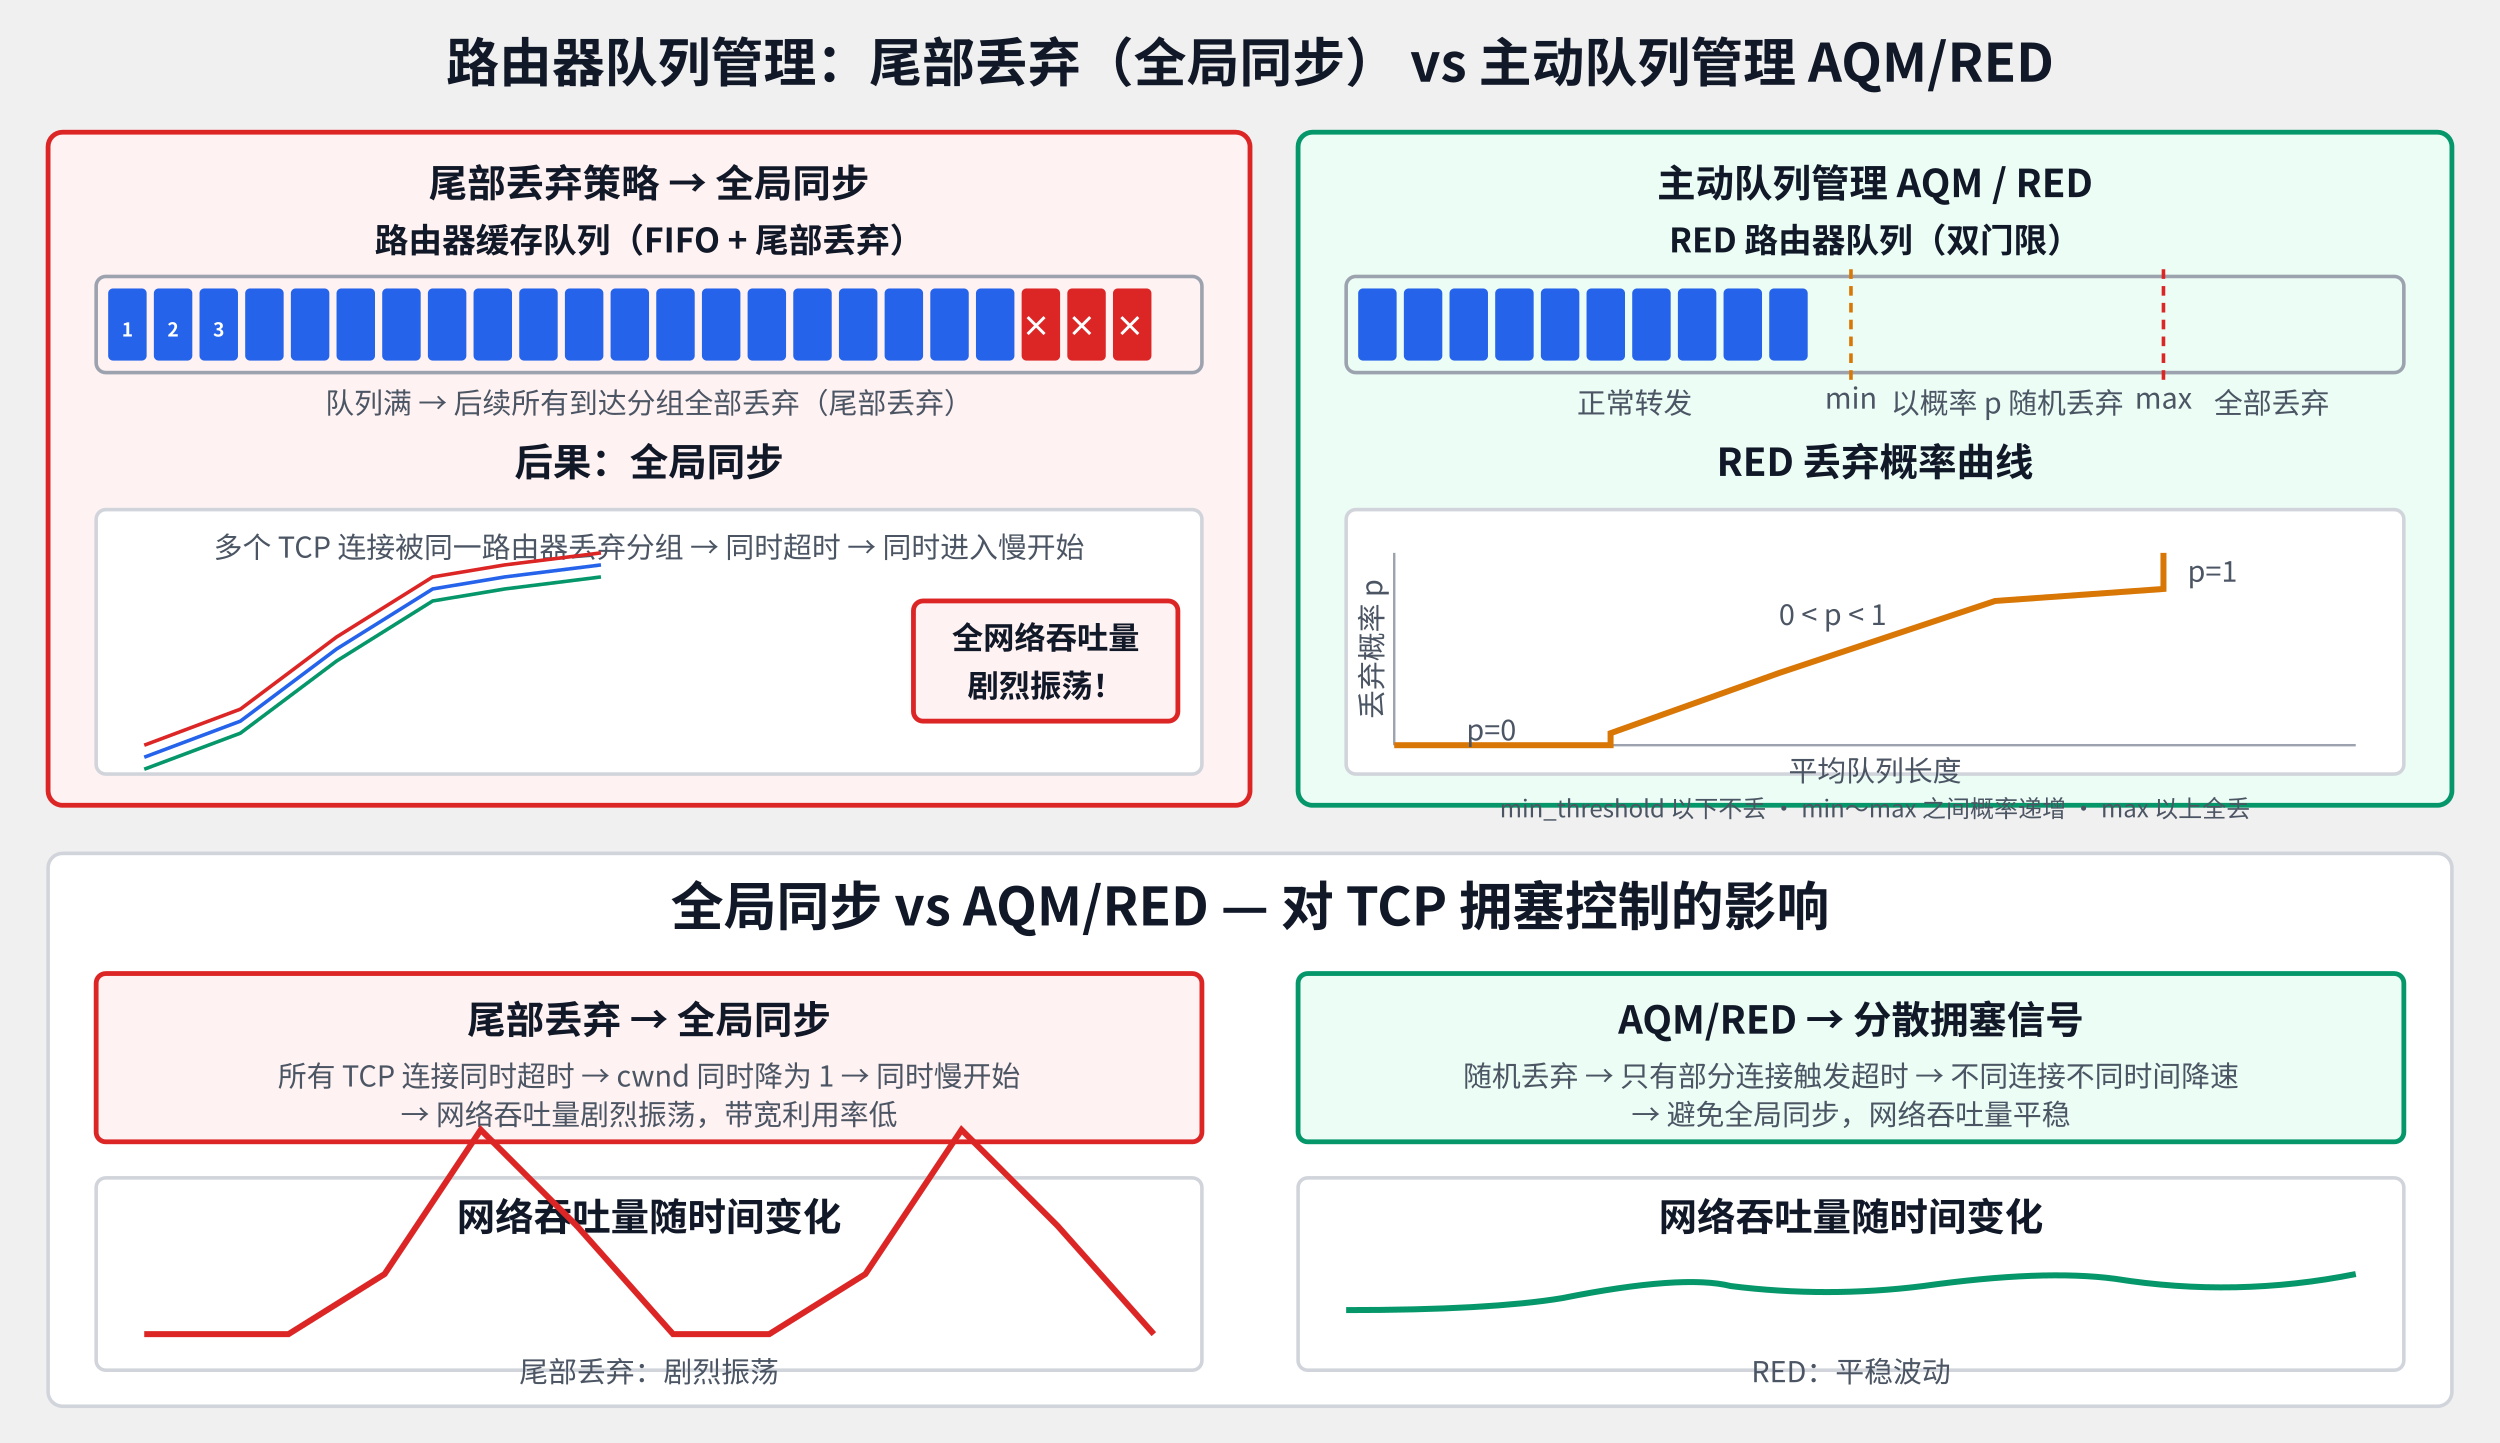
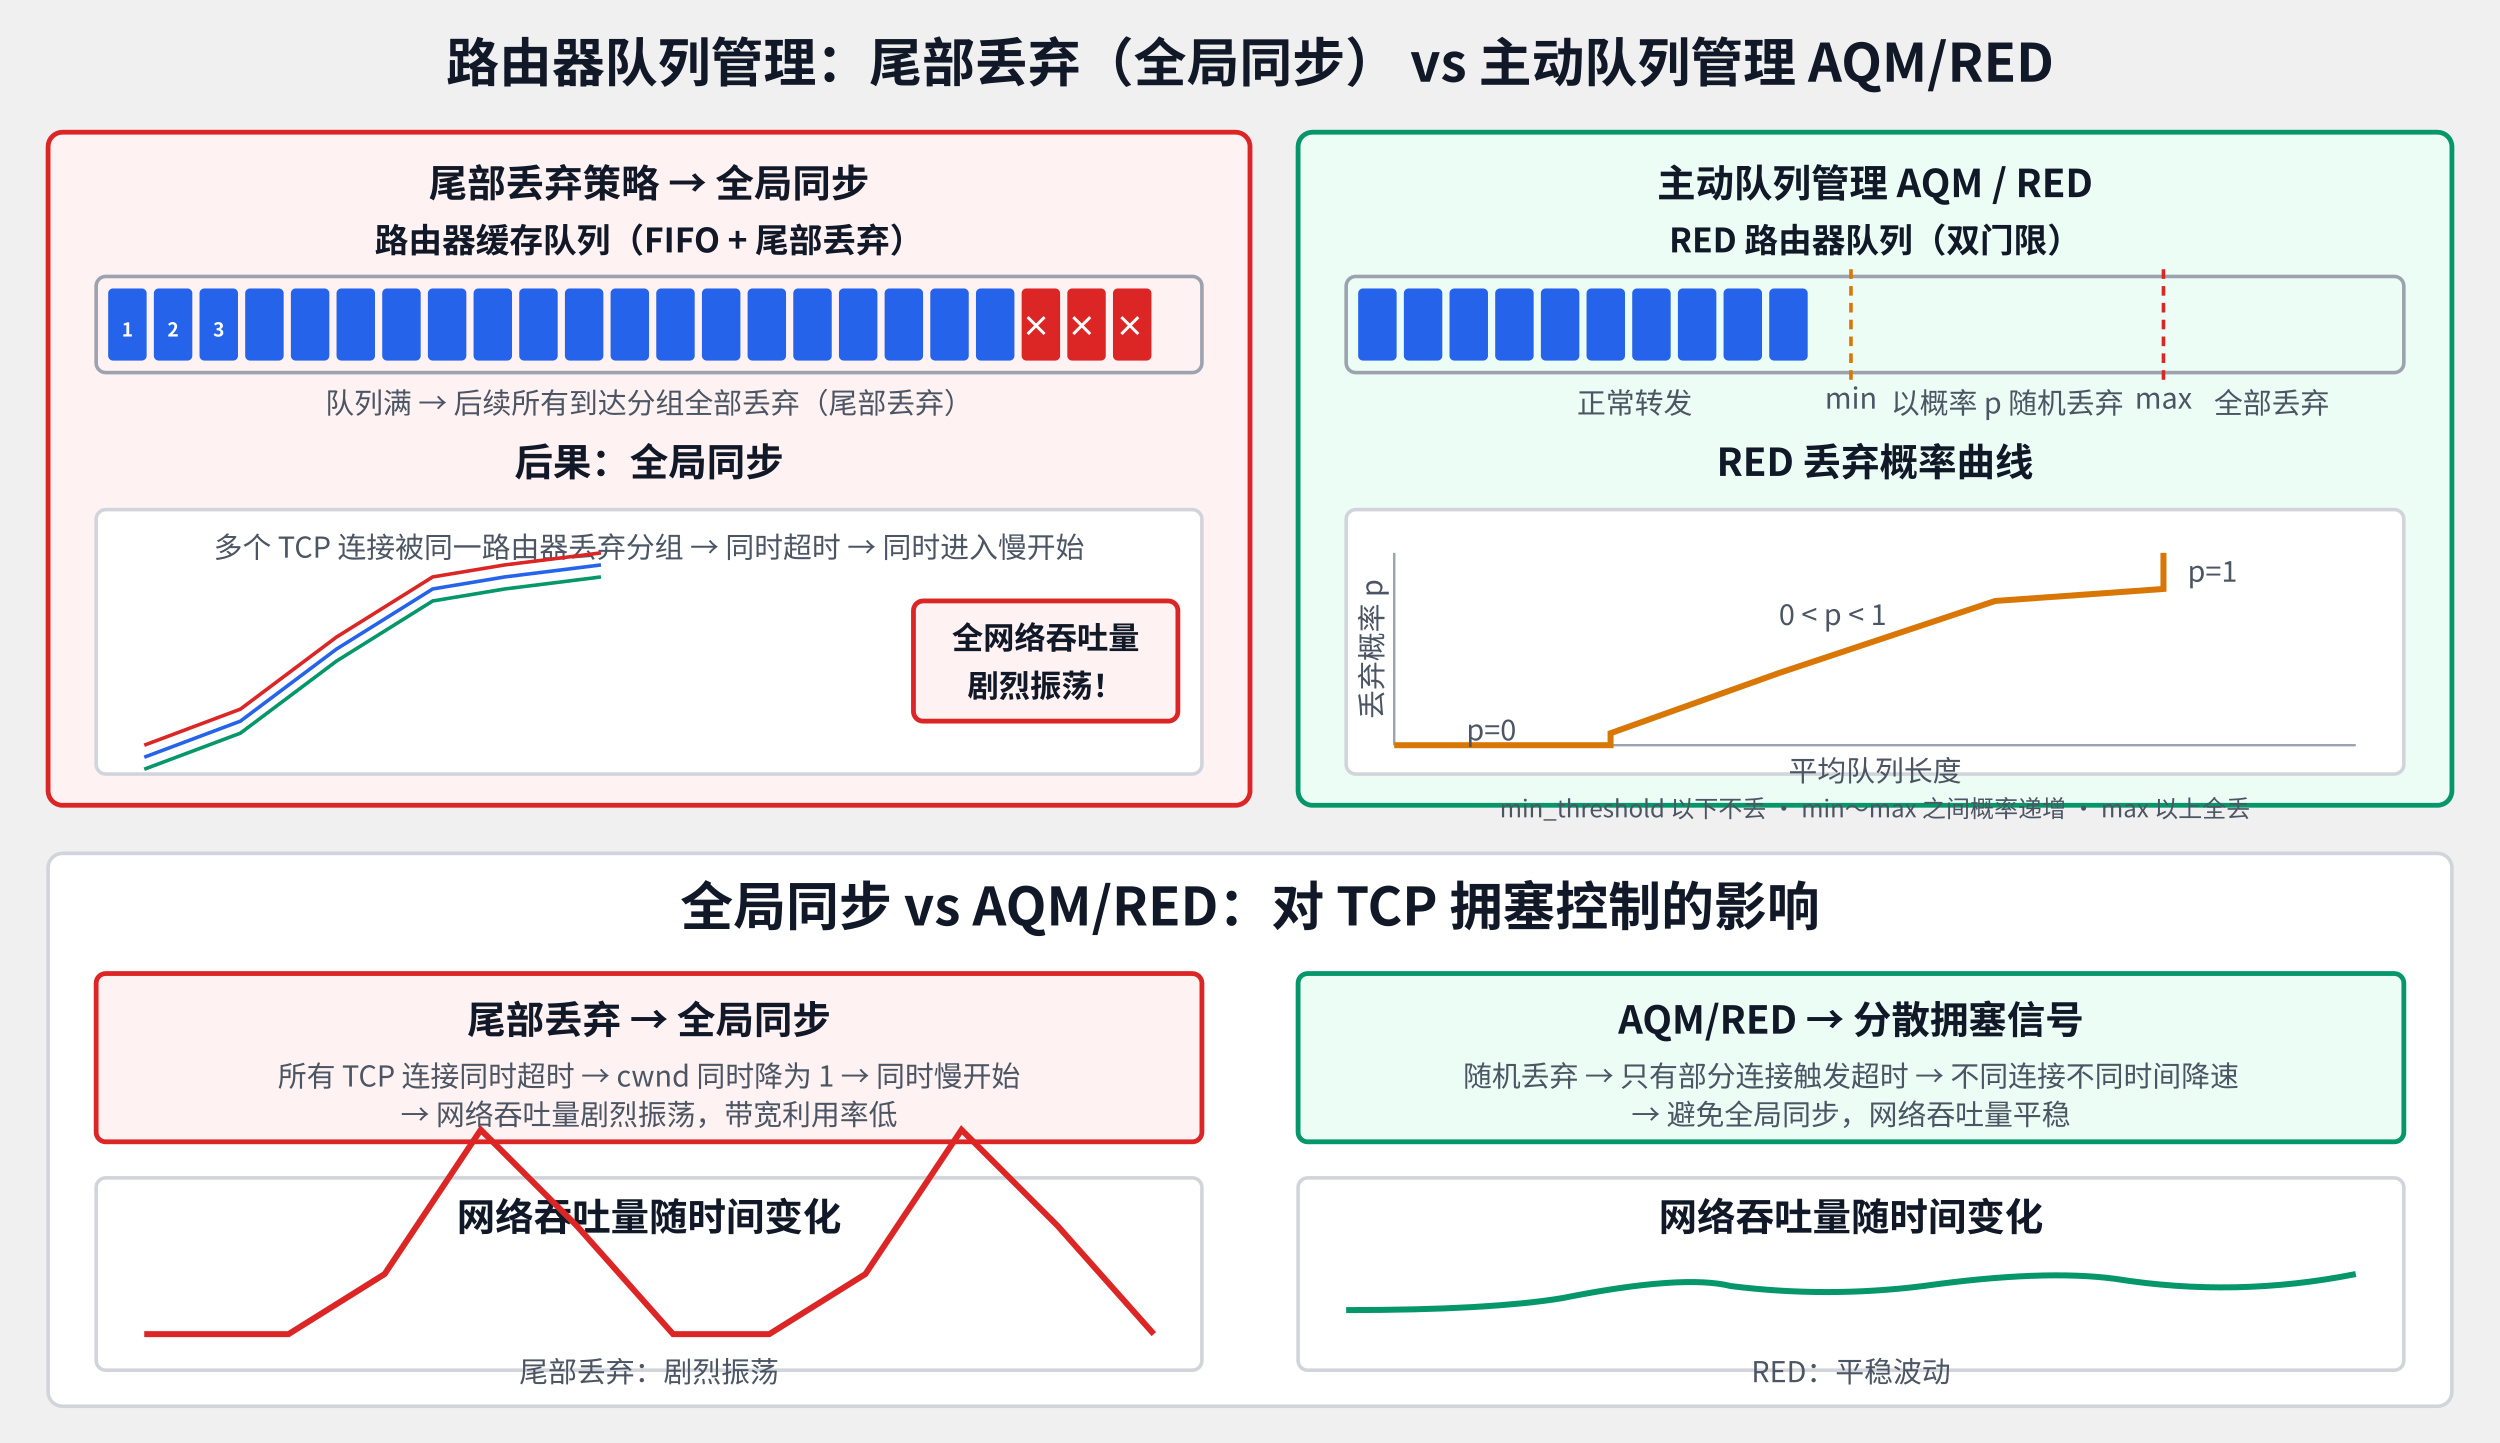
<svg xmlns="http://www.w3.org/2000/svg" width="1040" height="600" viewBox="0 0 1040 600" role="img">
  <style>/* paired-theme-canvas */
svg{background:#f8fafc}
@media(prefers-color-scheme:dark){svg{background:#0b1020}}

    :root{color-scheme:light dark}
    text{font-family:"Microsoft YaHei","Noto Sans CJK SC",Arial,sans-serif}
    .t{font-size:22px;font-weight:700;fill:#111827}
    .sh{font-size:16px;font-weight:700;fill:#111827}
    .ss{font-size:12px;fill:#4b5563}
    .sm{font-size:14px;font-weight:700;fill:#111827}
    .sw{font-size:13px;font-weight:700;fill:#fff}
    .box{fill:#fff;stroke:#d1d5db;stroke-width:1.5}
    .f-blue{fill:#eff6ff;stroke:#2563eb;stroke-width:2}
    .f-green{fill:#ecfdf5;stroke:#059669;stroke-width:2}
    .f-red{fill:#fef2f2;stroke:#dc2626;stroke-width:2}
    .f-amber{fill:#fff7ed;stroke:#d97706;stroke-width:2}
    .tag-b{fill:#2563eb}
    .tag-g{fill:#059669}
    .tag-r{fill:#dc2626}
    .tag-a{fill:#d97706}
    .ln-red{stroke:#dc2626;stroke-width:2;fill:none}
    .ln-green{stroke:#059669;stroke-width:2;fill:none}
    .ln-blue{stroke:#2563eb;stroke-width:2;fill:none}
    @media(prefers-color-scheme:dark){
      .t,.sh,.sm{fill:#e5e7eb}
      .ss{fill:#9ca3af}
      .box{fill:#111827;stroke:#374151}
      .f-blue{fill:#0f1d33;stroke:#1e40af}
      .f-green{fill:#0a1e14;stroke:#047857}
      .f-red{fill:#2e0a0a;stroke:#991b1b}
      .f-amber{fill:#2a1f06;stroke:#92400e}
      .tag-b{fill:#1d4ed8}
      .tag-g{fill:#047857}
      .tag-r{fill:#b91c1c}
      .tag-a{fill:#b45309}
    }
  </style>
  <text x="520" y="34" text-anchor="middle" class="t">路由器队列管理：尾部丢弃（全局同步） vs 主动队列管理 AQM/RED</text>
  <rect x="20" y="55" width="500" height="280" rx="6" class="f-red" />
  <text x="270" y="82" text-anchor="middle" class="sh" fill="#991b1b">尾部丢弃策略 → 全局同步</text>
  <text x="270" y="105" text-anchor="middle" class="sm">路由器缓存队列（FIFO + 尾部丢弃）</text>
  <rect x="40" y="115" width="460" height="40" rx="4" fill="none" stroke="#9ca3af" stroke-width="1.5" />
  <rect x="45" y="120" width="16" height="30" rx="2" fill="#2563eb" />
  <text x="53" y="140" text-anchor="middle" class="sw" style="font-size:8px;">1</text>
  <rect x="64" y="120" width="16" height="30" rx="2" fill="#2563eb" />
  <text x="72" y="140" text-anchor="middle" class="sw" style="font-size:8px;">2</text>
  <rect x="83" y="120" width="16" height="30" rx="2" fill="#2563eb" />
  <text x="91" y="140" text-anchor="middle" class="sw" style="font-size:8px;">3</text>
  <rect x="102" y="120" width="16" height="30" rx="2" fill="#2563eb" />
  <rect x="121" y="120" width="16" height="30" rx="2" fill="#2563eb" />
  <rect x="140" y="120" width="16" height="30" rx="2" fill="#2563eb" />
  <rect x="159" y="120" width="16" height="30" rx="2" fill="#2563eb" />
  <rect x="178" y="120" width="16" height="30" rx="2" fill="#2563eb" />
  <rect x="197" y="120" width="16" height="30" rx="2" fill="#2563eb" />
  <rect x="216" y="120" width="16" height="30" rx="2" fill="#2563eb" />
  <rect x="235" y="120" width="16" height="30" rx="2" fill="#2563eb" />
  <rect x="254" y="120" width="16" height="30" rx="2" fill="#2563eb" />
  <rect x="273" y="120" width="16" height="30" rx="2" fill="#2563eb" />
  <rect x="292" y="120" width="16" height="30" rx="2" fill="#2563eb" />
  <rect x="311" y="120" width="16" height="30" rx="2" fill="#2563eb" />
  <rect x="330" y="120" width="16" height="30" rx="2" fill="#2563eb" />
  <rect x="349" y="120" width="16" height="30" rx="2" fill="#2563eb" />
  <rect x="368" y="120" width="16" height="30" rx="2" fill="#2563eb" />
  <rect x="387" y="120" width="16" height="30" rx="2" fill="#2563eb" />
  <rect x="406" y="120" width="16" height="30" rx="2" fill="#2563eb" />
  <rect x="425" y="120" width="16" height="30" rx="2" fill="#dc2626" />
  <rect x="444" y="120" width="16" height="30" rx="2" fill="#dc2626" />
  <rect x="463" y="120" width="16" height="30" rx="2" fill="#dc2626" />
  <text x="431" y="140" text-anchor="middle" fill="#fff" font-size="12" font-weight="700">×</text>
  <text x="450" y="140" text-anchor="middle" fill="#fff" font-size="12" font-weight="700">×</text>
  <text x="470" y="140" text-anchor="middle" fill="#fff" font-size="12" font-weight="700">×</text>
  <text x="270" y="172" text-anchor="middle" class="ss" fill="#dc2626">队列满 → 后续所有到达分组全部丢弃（尾部丢弃）</text>
  <text x="270" y="198" text-anchor="middle" class="sh" fill="#991b1b">后果：全局同步</text>
  <rect x="40" y="212" width="460" height="110" rx="4" class="box" />
  <text x="270" y="232" text-anchor="middle" class="ss">多个 TCP 连接被同一路由器丢弃分组 → 同时超时 → 同时进入慢开始</text>
  <polyline points="60,310 100,295 140,265 180,240 210,235 250,230" fill="none" stroke="#dc2626" stroke-width="1.5" />
  <polyline points="60,315 100,300 140,270 180,245 210,240 250,235" fill="none" stroke="#2563eb" stroke-width="1.5" />
  <polyline points="60,320 100,305 140,275 180,250 210,245 250,240" fill="none" stroke="#059669" stroke-width="1.5" />
  <rect x="380" y="250" width="110" height="50" rx="4" class="f-red" />
  <text x="435" y="270" text-anchor="middle" class="sh" fill="#991b1b" style="font-size:13px;">全网络吞吐量</text>
  <text x="435" y="290" text-anchor="middle" class="sh" fill="#991b1b" style="font-size:13px;">剧烈振荡！</text>
  <rect x="540" y="55" width="480" height="280" rx="6" class="f-green" />
  <text x="780" y="82" text-anchor="middle" class="sh" fill="#065f46">主动队列管理 AQM / RED</text>
  <text x="780" y="105" text-anchor="middle" class="sm">RED 路由器队列（双门限）</text>
  <rect x="560" y="115" width="440" height="40" rx="4" fill="none" stroke="#9ca3af" stroke-width="1.5" />
  <rect x="565" y="120" width="16" height="30" rx="2" fill="#2563eb" />
  <rect x="584" y="120" width="16" height="30" rx="2" fill="#2563eb" />
  <rect x="603" y="120" width="16" height="30" rx="2" fill="#2563eb" />
  <rect x="622" y="120" width="16" height="30" rx="2" fill="#2563eb" />
  <rect x="641" y="120" width="16" height="30" rx="2" fill="#2563eb" />
  <rect x="660" y="120" width="16" height="30" rx="2" fill="#2563eb" />
  <rect x="679" y="120" width="16" height="30" rx="2" fill="#2563eb" />
  <rect x="698" y="120" width="16" height="30" rx="2" fill="#2563eb" />
  <rect x="717" y="120" width="16" height="30" rx="2" fill="#2563eb" />
  <rect x="736" y="120" width="16" height="30" rx="2" fill="#2563eb" />
  <line x1="770" y1="112" x2="770" y2="158" stroke="#d97706" stroke-width="1.5" stroke-dasharray="4,3" />
  <text x="770" y="170" text-anchor="middle" class="ss" fill="#d97706">min</text>
  <line x1="900" y1="112" x2="900" y2="158" stroke="#dc2626" stroke-width="1.5" stroke-dasharray="4,3" />
  <text x="900" y="170" text-anchor="middle" class="ss" fill="#dc2626">max</text>
  <text x="680" y="172" text-anchor="middle" class="ss" fill="#059669">正常转发</text>
  <text x="835" y="172" text-anchor="middle" class="ss" fill="#d97706">以概率 p 随机丢弃</text>
  <text x="945" y="172" text-anchor="middle" class="ss" fill="#dc2626">全部丢弃</text>
  <text x="780" y="198" text-anchor="middle" class="sh" fill="#065f46">RED 丢弃概率曲线</text>
  <rect x="560" y="212" width="440" height="110" rx="4" class="box" />
  <line x1="580" y1="310" x2="980" y2="310" stroke="#9ca3af" stroke-width="1" />
  <line x1="580" y1="230" x2="580" y2="310" stroke="#9ca3af" stroke-width="1" />
  <text x="780" y="325" text-anchor="middle" class="ss">平均队列长度</text>
  <text x="575" y="270" text-anchor="middle" class="ss" transform="rotate(-90,575,270)">丢弃概率 p</text>
  <polyline points="580,310 670,310 670,305 740,280 830,250 900,245 900,230" fill="none" stroke="#d97706" stroke-width="2.5" />
  <text x="610" y="308" class="ss" fill="#059669">p=0</text>
  <text x="740" y="260" class="ss" fill="#d97706">0 &lt; p &lt; 1</text>
  <text x="910" y="242" class="ss" fill="#dc2626">p=1</text>
  <text x="780" y="340" text-anchor="middle" class="ss" style="font-size:10px;">min_threshold 以下不丢 · min～max 之间概率递增 · max 以上全丢</text>
  <rect x="20" y="355" width="1000" height="230" rx="6" class="box" />
-   <text x="520" y="385" text-anchor="middle" class="t">全局同步 vs AQM/RED — 对 TCP 拥塞控制的影响</text>
+   <text x="520" y="385" text-anchor="middle" class="t">全局同步 vs AQM/RED：对 TCP 拥塞控制的影响</text>
  <rect x="40" y="405" width="460" height="70" rx="4" class="f-red" />
  <text x="270" y="430" text-anchor="middle" class="sh" fill="#991b1b">尾部丢弃 → 全局同步</text>
  <text x="270" y="452" text-anchor="middle" class="ss">所有 TCP 连接同时超时 → cwnd 同时降为 1 → 同时慢开始</text>
  <text x="270" y="468" text-anchor="middle" class="ss">→ 网络吞吐量剧烈振荡，带宽利用率低</text>
  <rect x="540" y="405" width="460" height="70" rx="4" class="f-green" />
  <text x="770" y="430" text-anchor="middle" class="sh" fill="#065f46">AQM/RED → 分散拥塞信号</text>
  <text x="770" y="452" text-anchor="middle" class="ss">随机丢弃 → 只有部分连接触发超时 → 不同连接不同时间降速</text>
  <text x="770" y="468" text-anchor="middle" class="ss">→ 避免全局同步，网络吞吐量平稳</text>
  <rect x="40" y="490" width="460" height="80" rx="4" class="box" />
  <text x="270" y="512" text-anchor="middle" class="sh">网络吞吐量随时间变化</text>
  <polyline points="60,555 120,555 160,530 200,470 240,510 280,555 320,555 360,530 400,470 440,510 480,555" fill="none" stroke="#dc2626" stroke-width="2.5" />
  <text x="270" y="575" text-anchor="middle" class="ss" fill="#dc2626">尾部丢弃：剧烈振荡</text>
  <rect x="540" y="490" width="460" height="80" rx="4" class="box" />
  <text x="770" y="512" text-anchor="middle" class="sh">网络吞吐量随时间变化</text>
  <path d="M 560,545 Q 620,545 650,540 Q 700,530 720,535 Q 760,540 800,535 Q 850,528 880,532 Q 930,540 980,530" fill="none" stroke="#059669" stroke-width="2.5" />
  <text x="770" y="575" text-anchor="middle" class="ss" fill="#059669">RED：平稳波动</text>
</svg>
